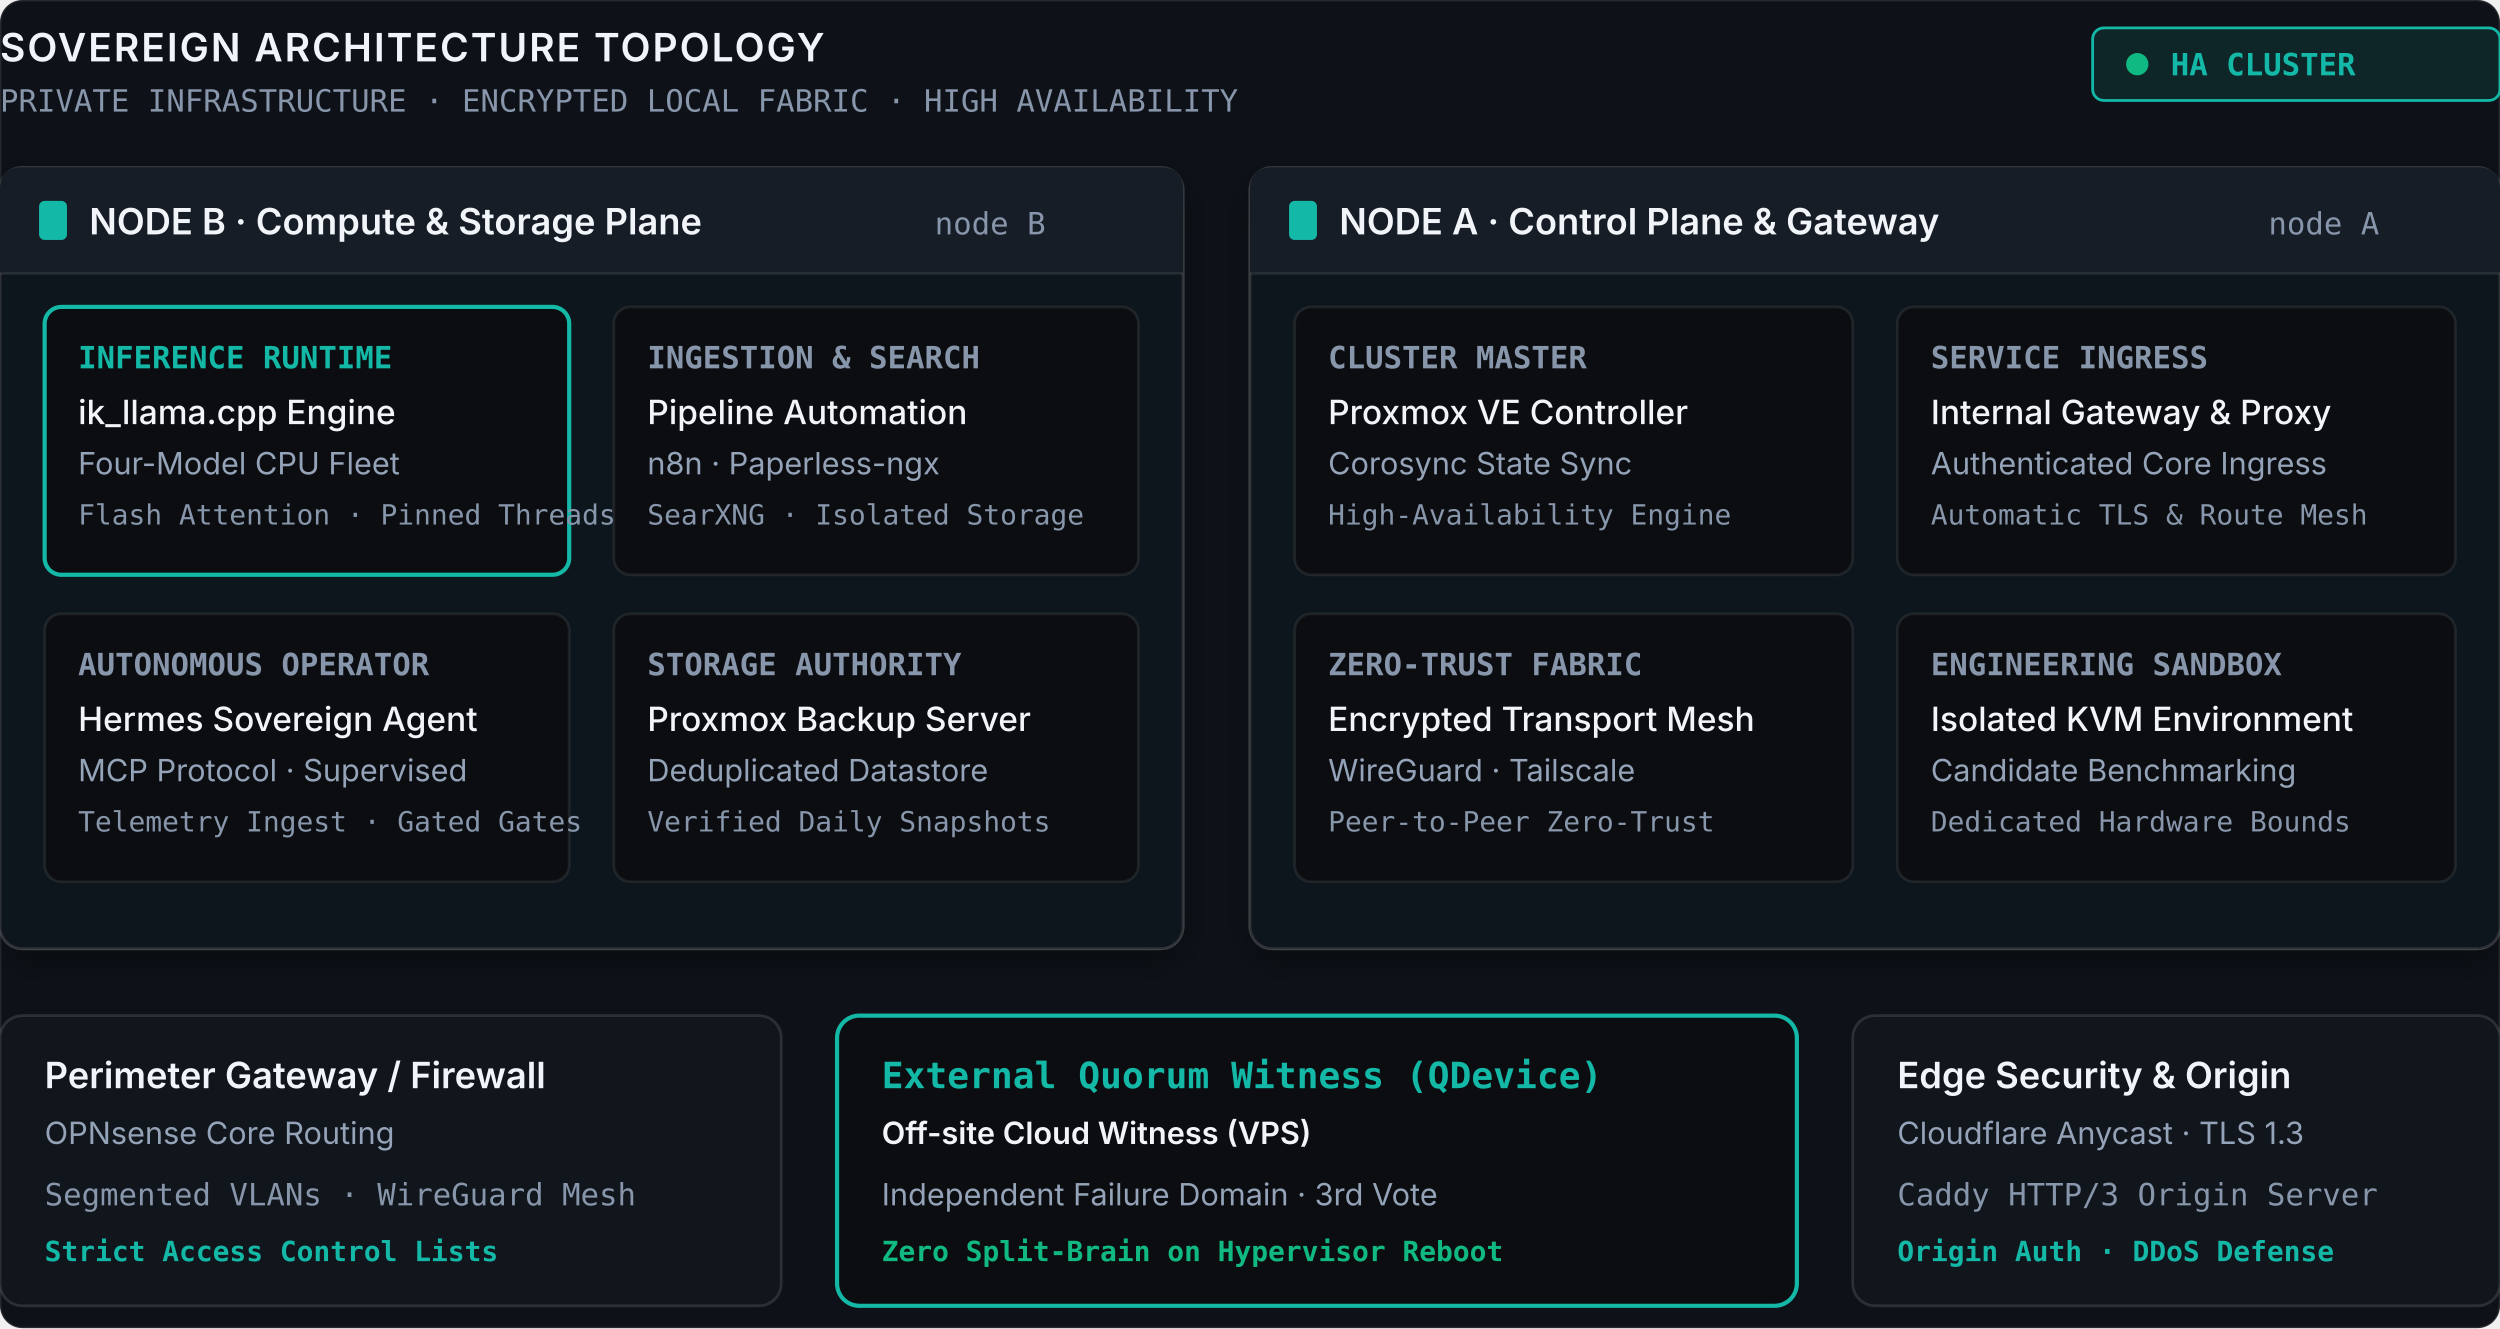
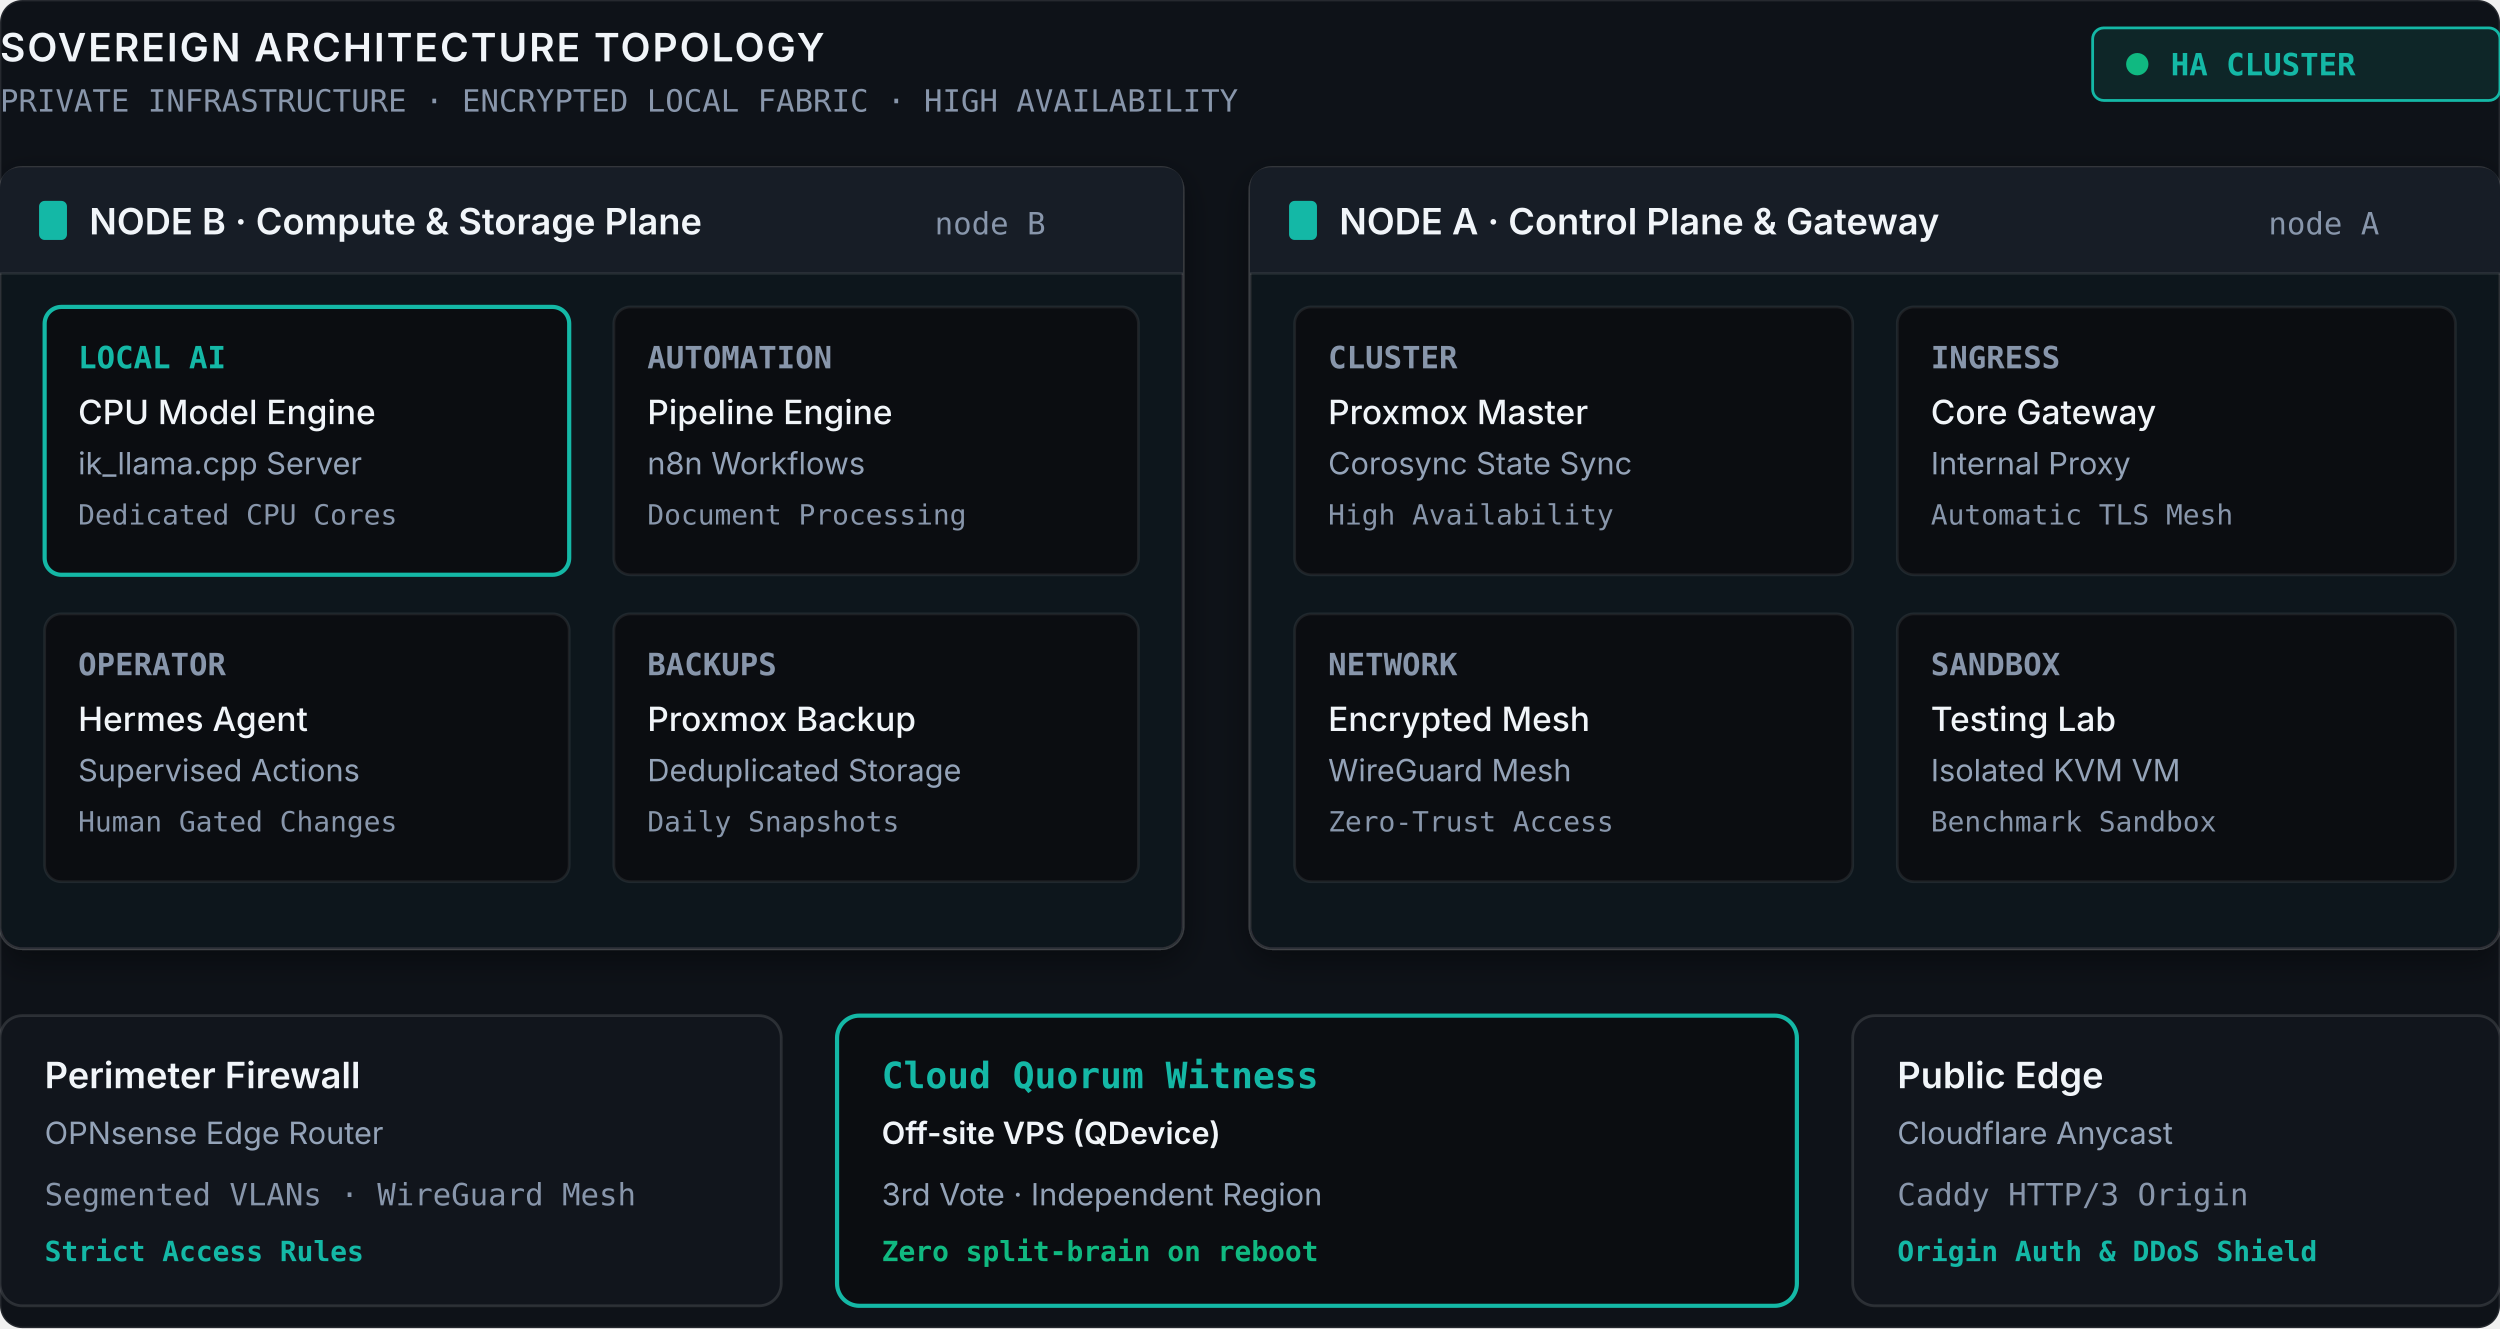
<svg xmlns="http://www.w3.org/2000/svg" viewBox="32 20 896 476" width="100%" height="100%" fill="none" class="cluster-diagram">
  <defs>
    <style>
      .bg-canvas { fill: #0e1218; stroke: rgba(255, 255, 255, 0.1); }
      .bg-card { fill: #11151c; stroke: rgba(255, 255, 255, 0.12); }
      .bg-header { fill: #171d26; }
      .bg-inner { fill: #0b0d11; stroke: rgba(255, 255, 255, 0.08); }
      .bg-highlight { fill: #0b0d11; stroke: #14b8a6; }
      .txt-primary { fill: #f1f5f9; font-family: -apple-system, BlinkMacSystemFont, "Inter", "Segoe UI", sans-serif; }
      .txt-secondary { fill: #94a3b8; font-family: -apple-system, BlinkMacSystemFont, "Inter", "Segoe UI", sans-serif; }
      .txt-muted { fill: #8896ab; font-family: "JetBrains Mono", "IBM Plex Mono", monospace; }
      .txt-teal { fill: #14b8a6; font-family: "JetBrains Mono", "IBM Plex Mono", monospace; font-weight: 600; }
      .txt-green { fill: #10b981; font-family: "JetBrains Mono", "IBM Plex Mono", monospace; font-weight: 600; }
      .badge-bg { fill: rgba(20, 184, 166, 0.12); stroke: #14b8a6; }
      .line-divider { stroke: rgba(255, 255, 255, 0.08); }
      @media (prefers-color-scheme: light) {
        .bg-canvas { fill: #f8fafc; stroke: rgba(0, 0, 0, 0.1); }
        .bg-card { fill: #ffffff; stroke: rgba(0, 0, 0, 0.12); }
        .bg-header { fill: #f8fafc; }
        .bg-inner { fill: #f1f5f9; stroke: rgba(0, 0, 0, 0.08); }
        .bg-highlight { fill: #f0fdfa; stroke: #0d9488; }
        .txt-primary { fill: #0f172a; }
        .txt-secondary { fill: #475569; }
        .txt-muted { fill: #64748b; }
        .txt-teal { fill: #0d9488; }
        .txt-green { fill: #059669; }
        .badge-bg { fill: rgba(13, 148, 136, 0.08); stroke: #0d9488; }
        .line-divider { stroke: rgba(0, 0, 0, 0.08); }
      }
    </style>
    <filter id="box-shadow" x="-3%" y="-3%" width="106%" height="110%">
      <feDropShadow dx="0" dy="4" stdDeviation="6" flood-color="#000000" flood-opacity="0.4" />
    </filter>
  </defs>
  <rect x="32" y="20" width="896" height="476" rx="8" class="bg-canvas" />
  <g transform="translate(32, 28)">
    <text x="0" y="14" class="txt-primary" font-size="14" font-weight="600" letter-spacing="0.05em">SOVEREIGN ARCHITECTURE TOPOLOGY</text>
    <text x="0" y="32" class="txt-muted" font-size="11">PRIVATE INFRASTRUCTURE · ENCRYPTED LOCAL FABRIC · HIGH AVAILABILITY</text>
    <rect x="750" y="2" width="146" height="26" rx="4" class="badge-bg" stroke-width="1" />
    <circle cx="766" cy="15" r="4" fill="#10b981" />
    <text x="778" y="19" class="txt-teal" font-size="11">HA CLUSTER</text>
  </g>
  <g transform="translate(32, 80)">
    <rect width="424" height="280" rx="8" class="bg-card" stroke-width="1" filter="url(#box-shadow)" />
    <path d="M 0 8 Q 0 0 8 0 L 416 0 Q 424 0 424 8 L 424 38 L 0 38 Z" class="bg-header" />
    <rect x="14" y="12" width="10" height="14" rx="2" fill="#14b8a6" />
    <text x="32" y="24" class="txt-primary" font-size="13" font-weight="600">NODE B · Compute &amp; Storage Plane</text>
    <text x="335" y="24" class="txt-muted" font-size="11">node B</text>
    <line x1="0" y1="38" x2="424" y2="38" class="line-divider" />
    <g transform="translate(16, 50)">
      <rect width="188" height="96" rx="6" class="bg-highlight" stroke-width="1.5" />
-       <text x="12" y="22" class="txt-teal" font-size="11">INFERENCE RUNTIME</text>
-       <text x="12" y="42" class="txt-primary" font-size="12" font-weight="500">ik_llama.cpp Engine</text>
-       <text x="12" y="60" class="txt-secondary" font-size="11">Four-Model CPU Fleet</text>
-       <text x="12" y="78" class="txt-muted" font-size="10">Flash Attention · Pinned Threads</text>
+       <text x="12" y="22" class="txt-teal" font-size="11">LOCAL AI</text>
+       <text x="12" y="42" class="txt-primary" font-size="12" font-weight="500">CPU Model Engine</text>
+       <text x="12" y="60" class="txt-secondary" font-size="11">ik_llama.cpp Server</text>
+       <text x="12" y="78" class="txt-muted" font-size="10">Dedicated CPU Cores</text>
    </g>
    <g transform="translate(220, 50)">
      <rect width="188" height="96" rx="6" class="bg-inner" />
-       <text x="12" y="22" class="txt-muted" font-size="11" font-weight="600">INGESTION &amp; SEARCH</text>
-       <text x="12" y="42" class="txt-primary" font-size="12" font-weight="500">Pipeline Automation</text>
-       <text x="12" y="60" class="txt-secondary" font-size="11">n8n · Paperless-ngx</text>
-       <text x="12" y="78" class="txt-muted" font-size="10">SearXNG · Isolated Storage</text>
+       <text x="12" y="22" class="txt-muted" font-size="11" font-weight="600">AUTOMATION</text>
+       <text x="12" y="42" class="txt-primary" font-size="12" font-weight="500">Pipeline Engine</text>
+       <text x="12" y="60" class="txt-secondary" font-size="11">n8n Workflows</text>
+       <text x="12" y="78" class="txt-muted" font-size="10">Document Processing</text>
    </g>
    <g transform="translate(16, 160)">
      <rect width="188" height="96" rx="6" class="bg-inner" />
-       <text x="12" y="22" class="txt-muted" font-size="11" font-weight="600">AUTONOMOUS OPERATOR</text>
-       <text x="12" y="42" class="txt-primary" font-size="12" font-weight="500">Hermes Sovereign Agent</text>
-       <text x="12" y="60" class="txt-secondary" font-size="11">MCP Protocol · Supervised</text>
-       <text x="12" y="78" class="txt-muted" font-size="10">Telemetry Ingest · Gated Gates</text>
+       <text x="12" y="22" class="txt-muted" font-size="11" font-weight="600">OPERATOR</text>
+       <text x="12" y="42" class="txt-primary" font-size="12" font-weight="500">Hermes Agent</text>
+       <text x="12" y="60" class="txt-secondary" font-size="11">Supervised Actions</text>
+       <text x="12" y="78" class="txt-muted" font-size="10">Human Gated Changes</text>
    </g>
    <g transform="translate(220, 160)">
      <rect width="188" height="96" rx="6" class="bg-inner" />
-       <text x="12" y="22" class="txt-muted" font-size="11" font-weight="600">STORAGE AUTHORITY</text>
-       <text x="12" y="42" class="txt-primary" font-size="12" font-weight="500">Proxmox Backup Server</text>
-       <text x="12" y="60" class="txt-secondary" font-size="11">Deduplicated Datastore</text>
-       <text x="12" y="78" class="txt-muted" font-size="10">Verified Daily Snapshots</text>
+       <text x="12" y="22" class="txt-muted" font-size="11" font-weight="600">BACKUPS</text>
+       <text x="12" y="42" class="txt-primary" font-size="12" font-weight="500">Proxmox Backup</text>
+       <text x="12" y="60" class="txt-secondary" font-size="11">Deduplicated Storage</text>
+       <text x="12" y="78" class="txt-muted" font-size="10">Daily Snapshots</text>
    </g>
  </g>
  <g transform="translate(480, 80)">
    <rect width="448" height="280" rx="8" class="bg-card" stroke-width="1" filter="url(#box-shadow)" />
    <path d="M 0 8 Q 0 0 8 0 L 440 0 Q 448 0 448 8 L 448 38 L 0 38 Z" class="bg-header" />
    <rect x="14" y="12" width="10" height="14" rx="2" fill="#14b8a6" />
    <text x="32" y="24" class="txt-primary" font-size="13" font-weight="600">NODE A · Control Plane &amp; Gateway</text>
    <text x="365" y="24" class="txt-muted" font-size="11">node A</text>
    <line x1="0" y1="38" x2="448" y2="38" class="line-divider" />
    <g transform="translate(16, 50)">
      <rect width="200" height="96" rx="6" class="bg-inner" />
-       <text x="12" y="22" class="txt-muted" font-size="11" font-weight="600">CLUSTER MASTER</text>
-       <text x="12" y="42" class="txt-primary" font-size="12" font-weight="500">Proxmox VE Controller</text>
+       <text x="12" y="22" class="txt-muted" font-size="11" font-weight="600">CLUSTER</text>
+       <text x="12" y="42" class="txt-primary" font-size="12" font-weight="500">Proxmox Master</text>
      <text x="12" y="60" class="txt-secondary" font-size="11">Corosync State Sync</text>
-       <text x="12" y="78" class="txt-muted" font-size="10">High-Availability Engine</text>
+       <text x="12" y="78" class="txt-muted" font-size="10">High Availability</text>
    </g>
    <g transform="translate(232, 50)">
      <rect width="200" height="96" rx="6" class="bg-inner" />
-       <text x="12" y="22" class="txt-muted" font-size="11" font-weight="600">SERVICE INGRESS</text>
-       <text x="12" y="42" class="txt-primary" font-size="12" font-weight="500">Internal Gateway &amp; Proxy</text>
-       <text x="12" y="60" class="txt-secondary" font-size="11">Authenticated Core Ingress</text>
-       <text x="12" y="78" class="txt-muted" font-size="10">Automatic TLS &amp; Route Mesh</text>
+       <text x="12" y="22" class="txt-muted" font-size="11" font-weight="600">INGRESS</text>
+       <text x="12" y="42" class="txt-primary" font-size="12" font-weight="500">Core Gateway</text>
+       <text x="12" y="60" class="txt-secondary" font-size="11">Internal Proxy</text>
+       <text x="12" y="78" class="txt-muted" font-size="10">Automatic TLS Mesh</text>
    </g>
    <g transform="translate(16, 160)">
      <rect width="200" height="96" rx="6" class="bg-inner" />
-       <text x="12" y="22" class="txt-muted" font-size="11" font-weight="600">ZERO-TRUST FABRIC</text>
-       <text x="12" y="42" class="txt-primary" font-size="12" font-weight="500">Encrypted Transport Mesh</text>
-       <text x="12" y="60" class="txt-secondary" font-size="11">WireGuard · Tailscale</text>
-       <text x="12" y="78" class="txt-muted" font-size="10">Peer-to-Peer Zero-Trust</text>
+       <text x="12" y="22" class="txt-muted" font-size="11" font-weight="600">NETWORK</text>
+       <text x="12" y="42" class="txt-primary" font-size="12" font-weight="500">Encrypted Mesh</text>
+       <text x="12" y="60" class="txt-secondary" font-size="11">WireGuard Mesh</text>
+       <text x="12" y="78" class="txt-muted" font-size="10">Zero-Trust Access</text>
    </g>
    <g transform="translate(232, 160)">
      <rect width="200" height="96" rx="6" class="bg-inner" />
-       <text x="12" y="22" class="txt-muted" font-size="11" font-weight="600">ENGINEERING SANDBOX</text>
-       <text x="12" y="42" class="txt-primary" font-size="12" font-weight="500">Isolated KVM Environment</text>
-       <text x="12" y="60" class="txt-secondary" font-size="11">Candidate Benchmarking</text>
-       <text x="12" y="78" class="txt-muted" font-size="10">Dedicated Hardware Bounds</text>
+       <text x="12" y="22" class="txt-muted" font-size="11" font-weight="600">SANDBOX</text>
+       <text x="12" y="42" class="txt-primary" font-size="12" font-weight="500">Testing Lab</text>
+       <text x="12" y="60" class="txt-secondary" font-size="11">Isolated KVM VM</text>
+       <text x="12" y="78" class="txt-muted" font-size="10">Benchmark Sandbox</text>
    </g>
  </g>
  <g transform="translate(32, 384)">
    <rect x="0" y="0" width="280" height="104" rx="8" class="bg-card" />
-     <text x="16" y="26" class="txt-primary" font-size="13" font-weight="600">Perimeter Gateway / Firewall</text>
-     <text x="16" y="46" class="txt-secondary" font-size="11">OPNsense Core Routing</text>
+     <text x="16" y="26" class="txt-primary" font-size="13" font-weight="600">Perimeter Firewall</text>
+     <text x="16" y="46" class="txt-secondary" font-size="11">OPNsense Edge Router</text>
    <text x="16" y="68" class="txt-muted" font-size="11">Segmented VLANs · WireGuard Mesh</text>
-     <text x="16" y="88" class="txt-teal" font-size="10">Strict Access Control Lists</text>
+     <text x="16" y="88" class="txt-teal" font-size="10">Strict Access Rules</text>
    <rect x="300" y="0" width="344" height="104" rx="8" class="bg-highlight" stroke-width="1.5" />
-     <text x="316" y="26" class="txt-teal" font-size="13">External Quorum Witness (QDevice)</text>
-     <text x="316" y="46" class="txt-primary" font-size="11" font-weight="600">Off-site Cloud Witness (VPS)</text>
-     <text x="316" y="68" class="txt-secondary" font-size="11">Independent Failure Domain · 3rd Vote</text>
-     <text x="316" y="88" class="txt-green" font-size="10">Zero Split-Brain on Hypervisor Reboot</text>
+     <text x="316" y="26" class="txt-teal" font-size="13">Cloud Quorum Witness</text>
+     <text x="316" y="46" class="txt-primary" font-size="11" font-weight="600">Off-site VPS (QDevice)</text>
+     <text x="316" y="68" class="txt-secondary" font-size="11">3rd Vote · Independent Region</text>
+     <text x="316" y="88" class="txt-green" font-size="10">Zero split-brain on reboot</text>
    <rect x="664" y="0" width="232" height="104" rx="8" class="bg-card" />
-     <text x="680" y="26" class="txt-primary" font-size="13" font-weight="600">Edge Security &amp; Origin</text>
-     <text x="680" y="46" class="txt-secondary" font-size="11">Cloudflare Anycast · TLS 1.3</text>
-     <text x="680" y="68" class="txt-muted" font-size="11">Caddy HTTP/3 Origin Server</text>
-     <text x="680" y="88" class="txt-teal" font-size="10">Origin Auth · DDoS Defense</text>
+     <text x="680" y="26" class="txt-primary" font-size="13" font-weight="600">Public Edge</text>
+     <text x="680" y="46" class="txt-secondary" font-size="11">Cloudflare Anycast</text>
+     <text x="680" y="68" class="txt-muted" font-size="11">Caddy HTTP/3 Origin</text>
+     <text x="680" y="88" class="txt-teal" font-size="10">Origin Auth &amp; DDoS Shield</text>
  </g>
</svg>
